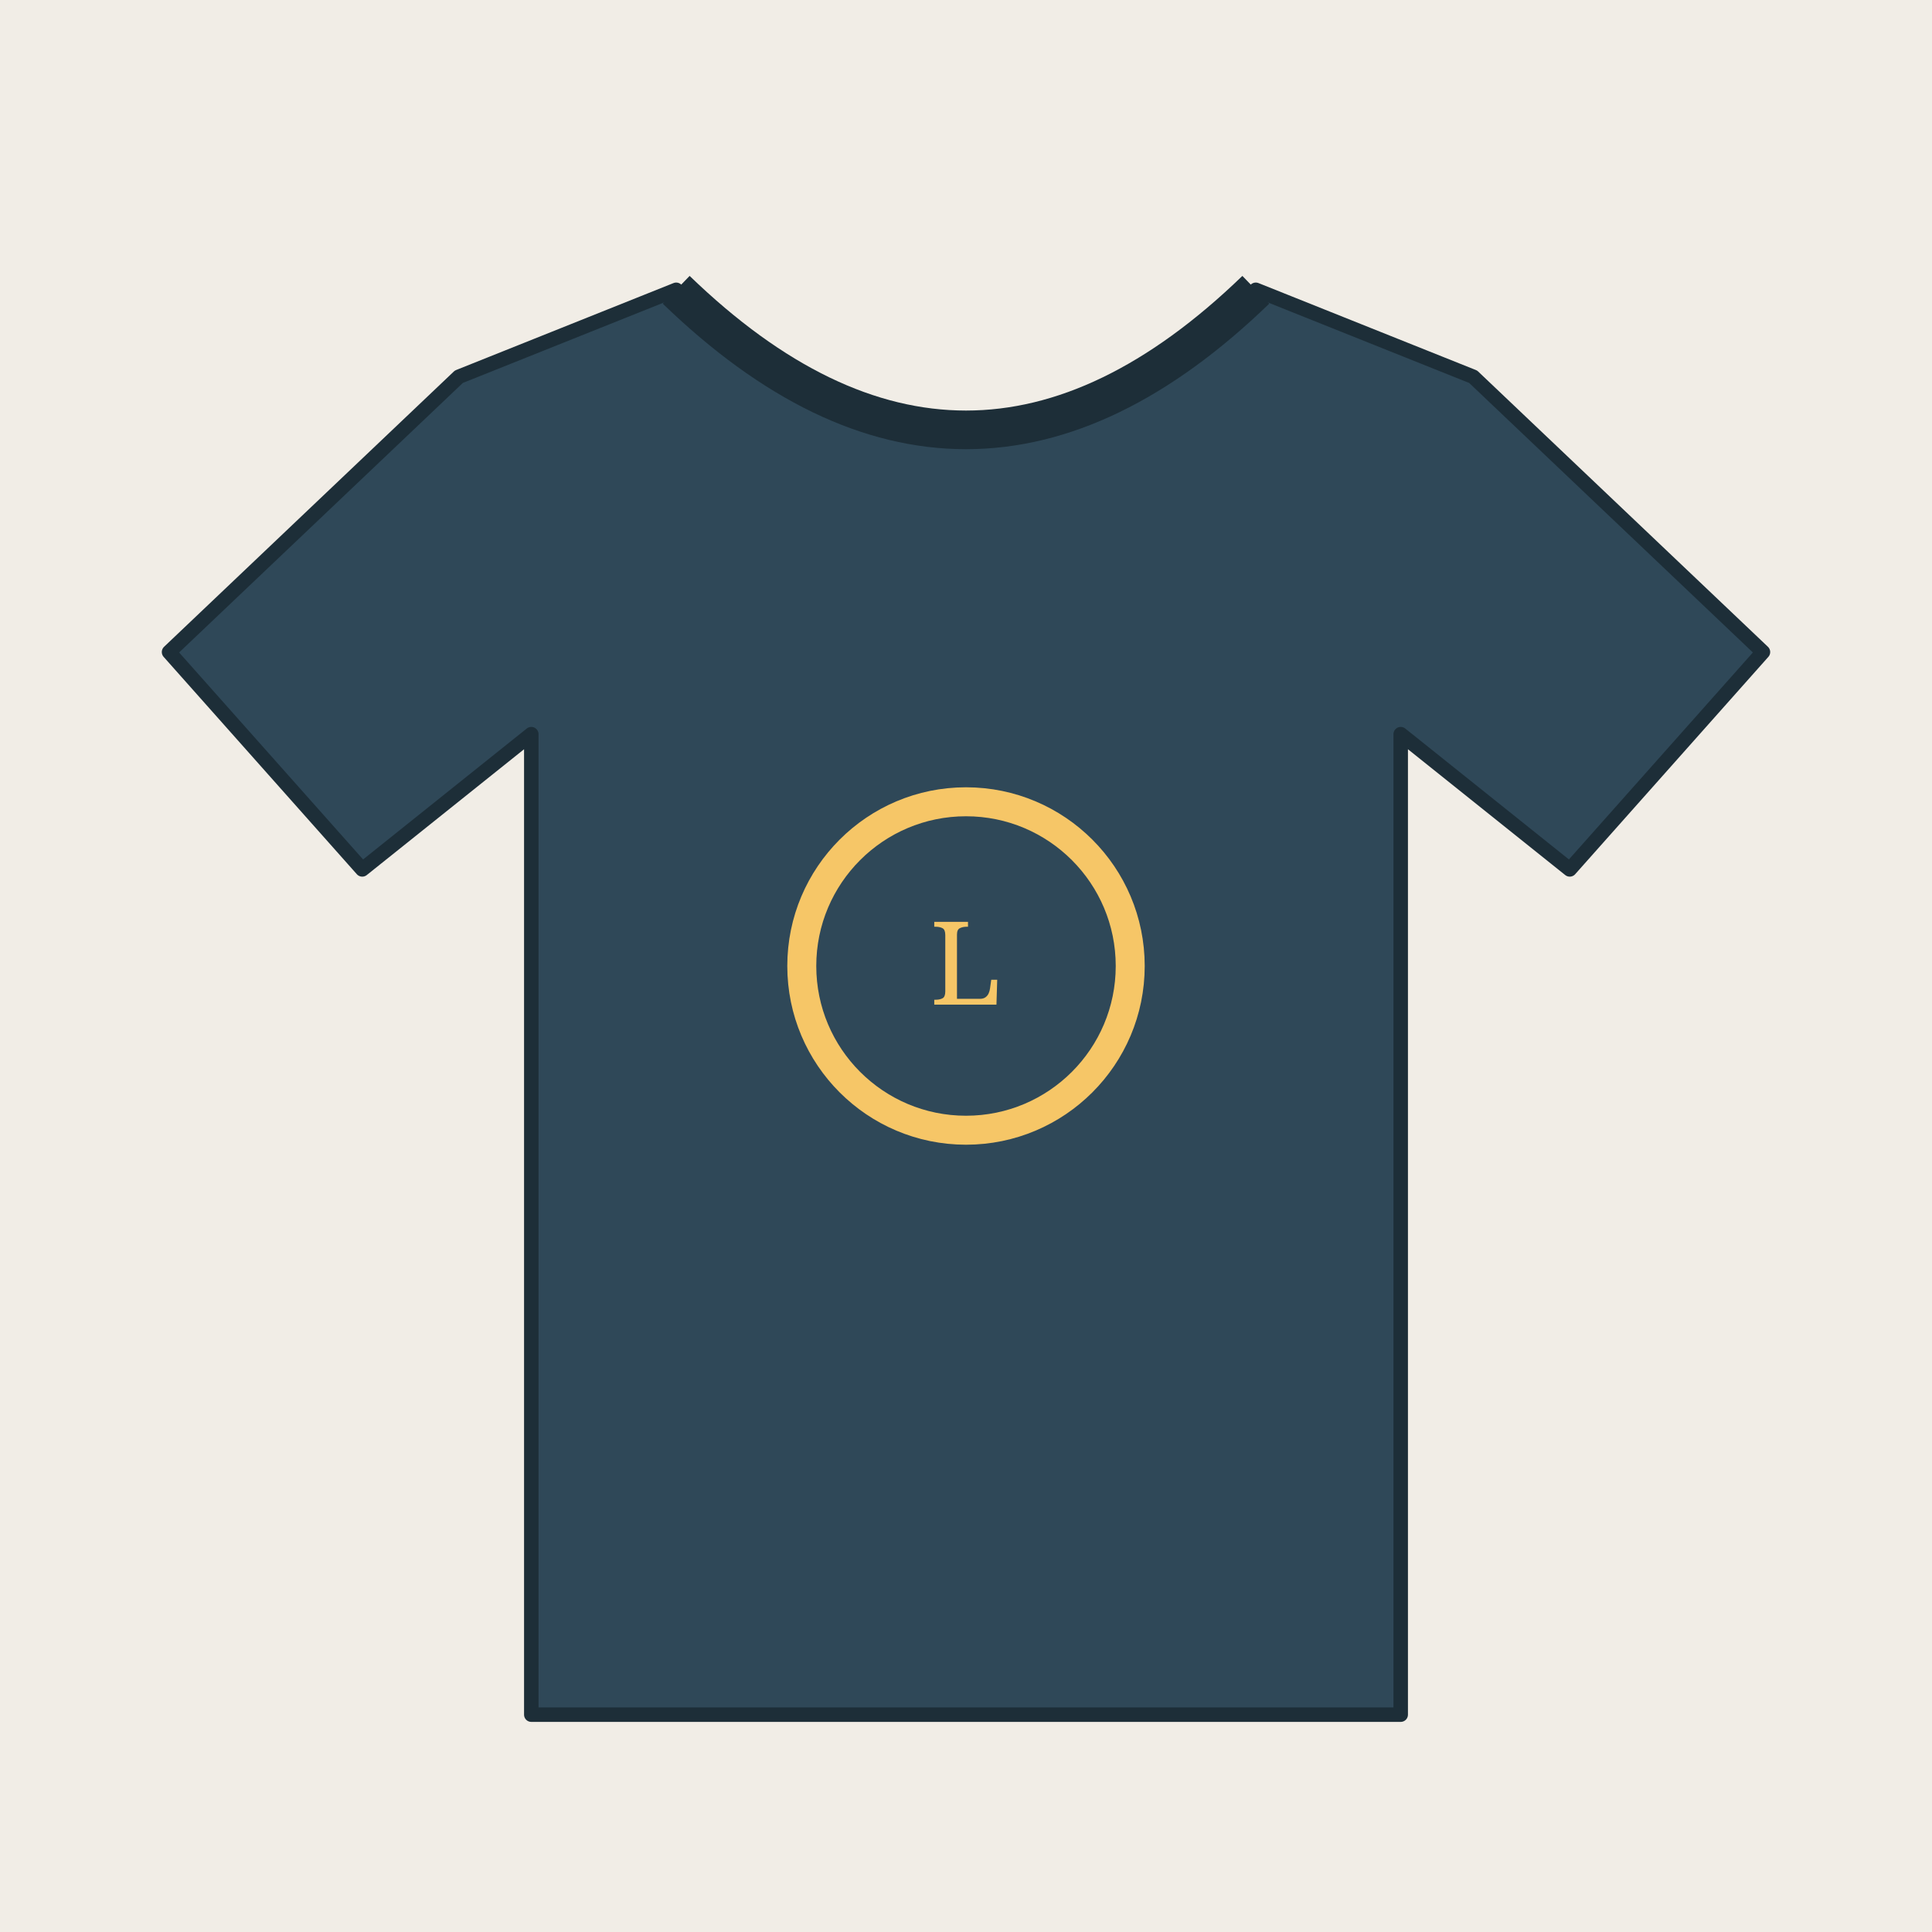
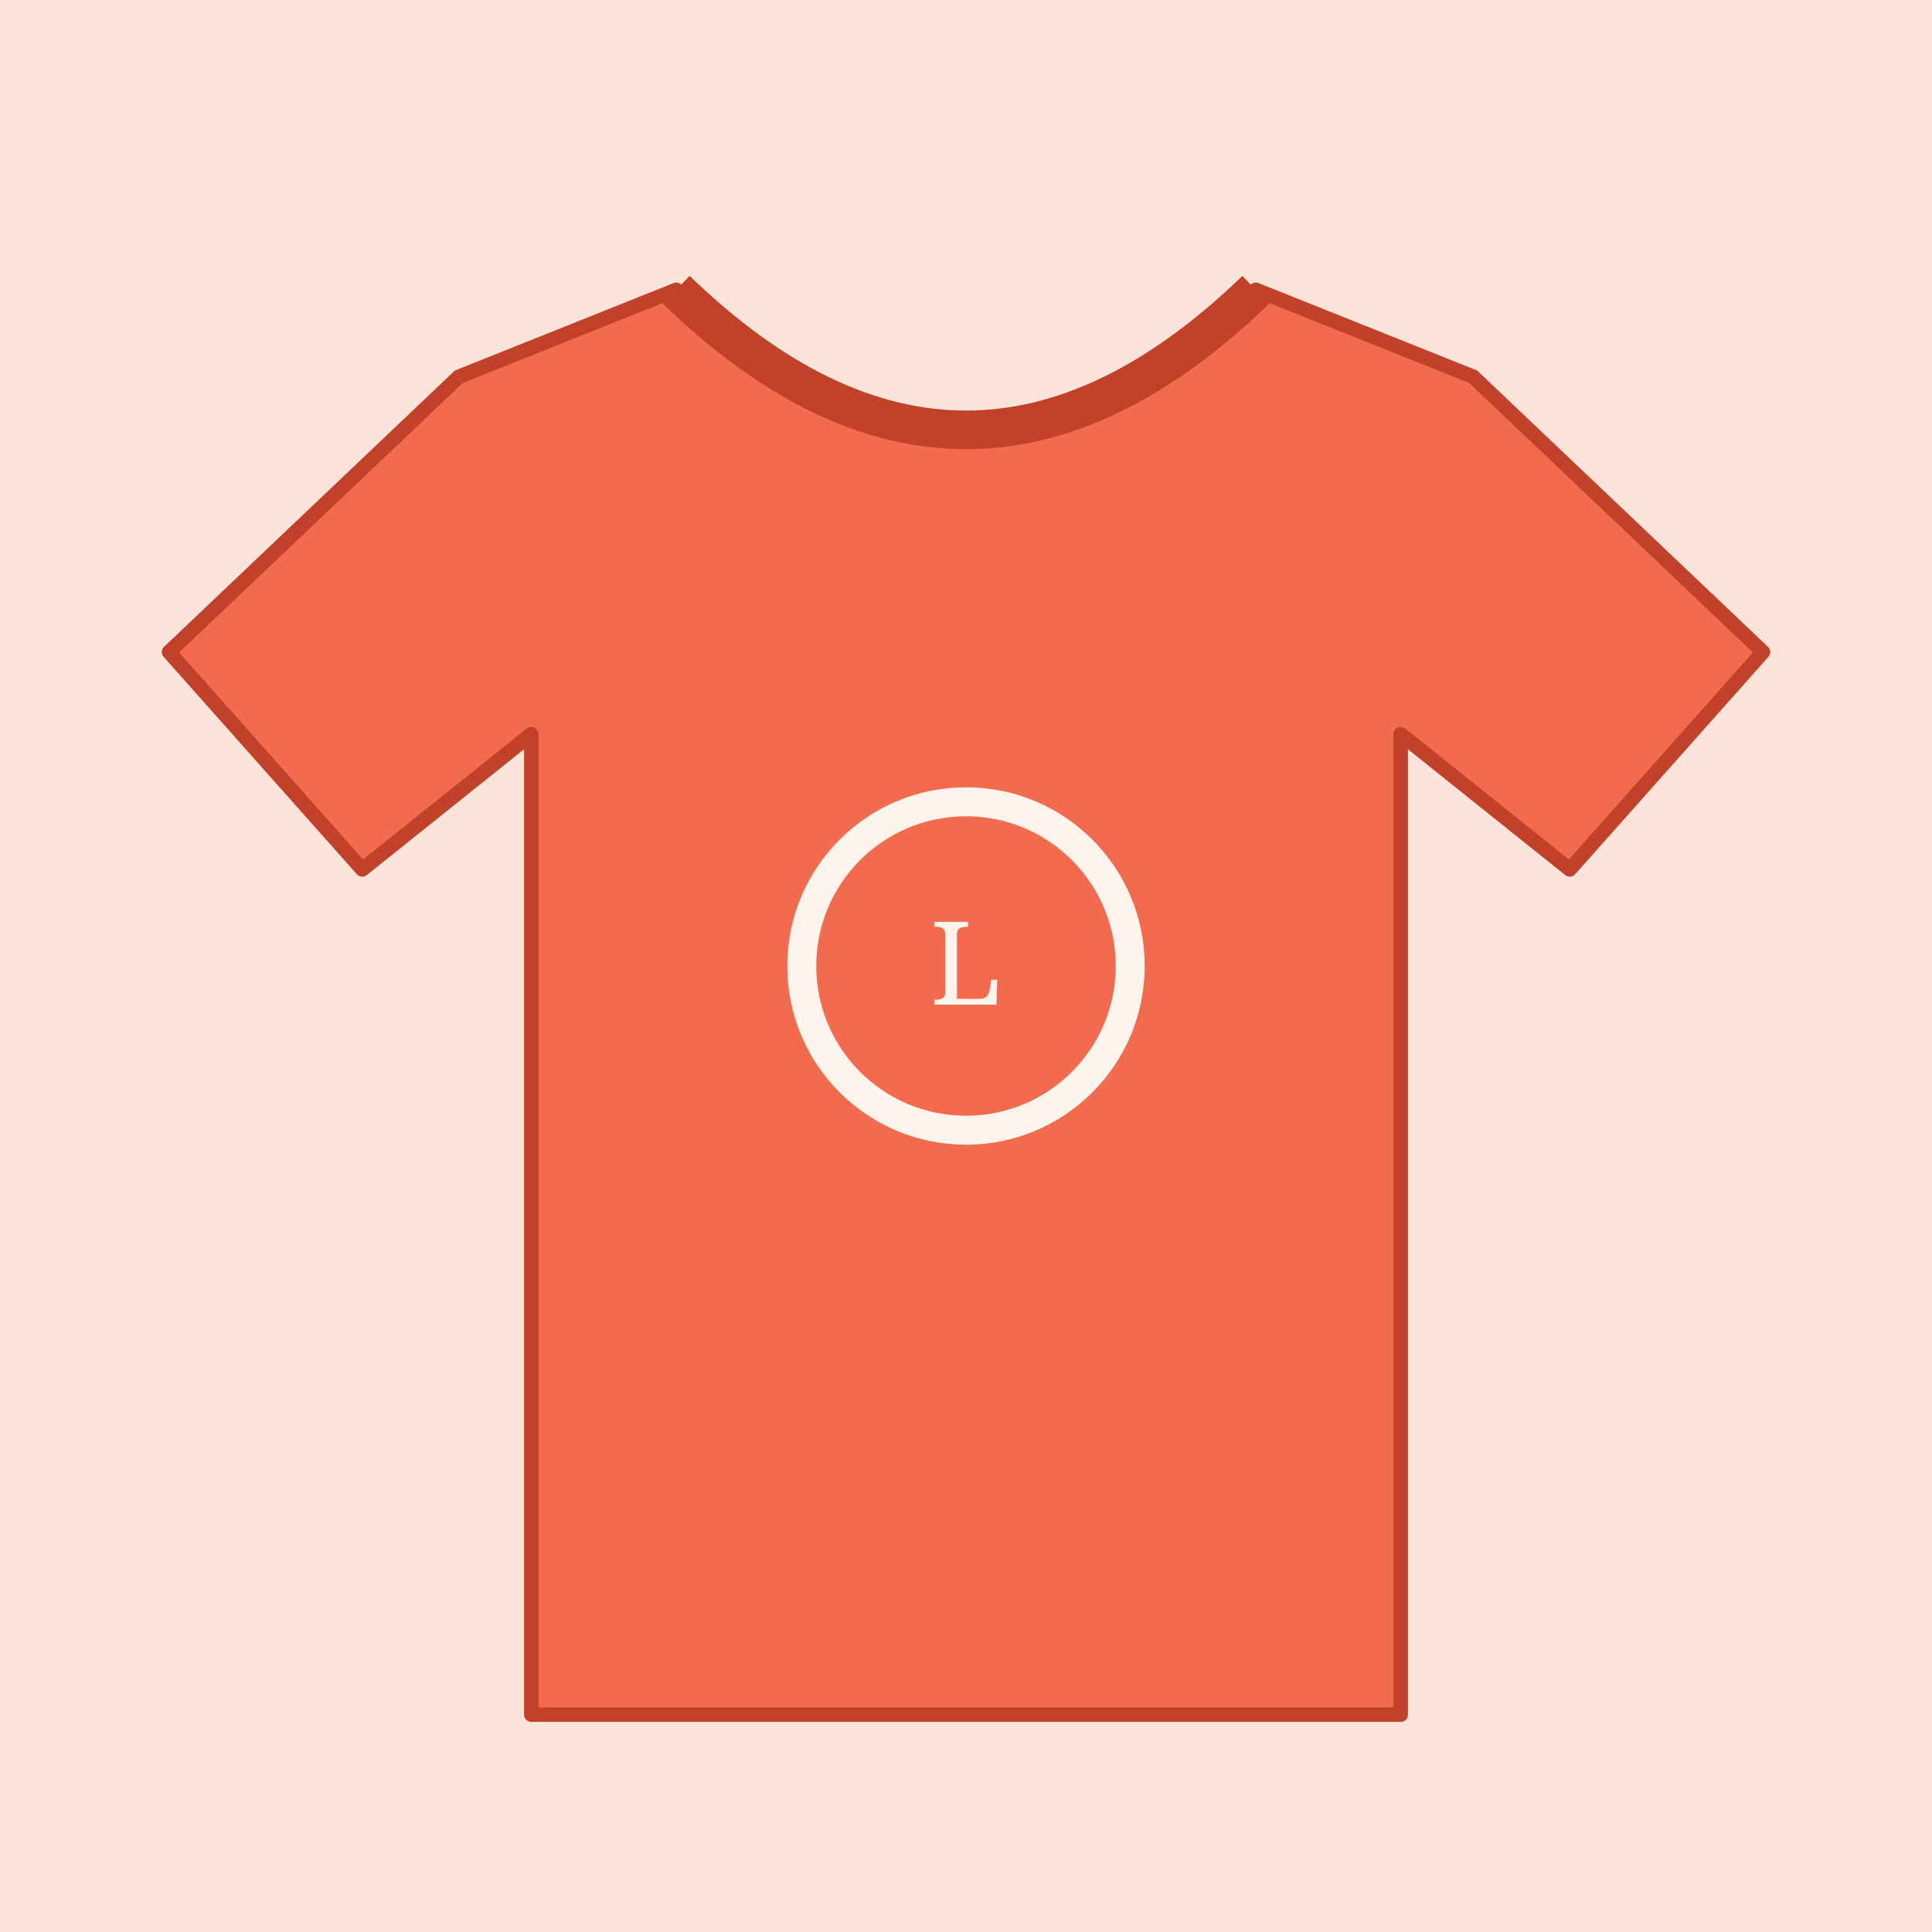
<svg xmlns="http://www.w3.org/2000/svg" viewBox="0 0 400 400">
-   <rect width="400" height="400" fill="#f1ede6" />
-   <path d="M140 60 L95 78 L35 135 L75 180 L110 152 L110 355 L290 355 L290 152 L325 180 L365 135 L305 78 L260 60 Q200 118 140 60 Z" fill="#2f4858" stroke="#1d2e38" stroke-width="3" stroke-linejoin="round" />
-   <path d="M140 60 Q200 118 260 60" fill="none" stroke="#1d2e38" stroke-width="8" />
-   <circle cx="200" cy="200" r="34" fill="none" stroke="#f6c667" stroke-width="6" />
-   <text x="200" y="208" font-family="Georgia,serif" font-size="24" fill="#f6c667" text-anchor="middle">L</text>
+   <rect width="400" height="400" fill="#fde4db" />
+   <path d="M140 60 L95 78 L35 135 L75 180 L110 152 L110 355 L290 355 L290 152 L325 180 L365 135 L305 78 L260 60 Q200 118 140 60 Z" fill="#f26b4f" stroke="#c2412a" stroke-width="3" stroke-linejoin="round" />
+   <path d="M140 60 Q200 118 260 60" fill="none" stroke="#c2412a" stroke-width="8" />
+   <circle cx="200" cy="200" r="34" fill="none" stroke="#fff4ec" stroke-width="6" />
+   <text x="200" y="208" font-family="Georgia,serif" font-size="24" fill="#fff4ec" text-anchor="middle">L</text>
</svg>
